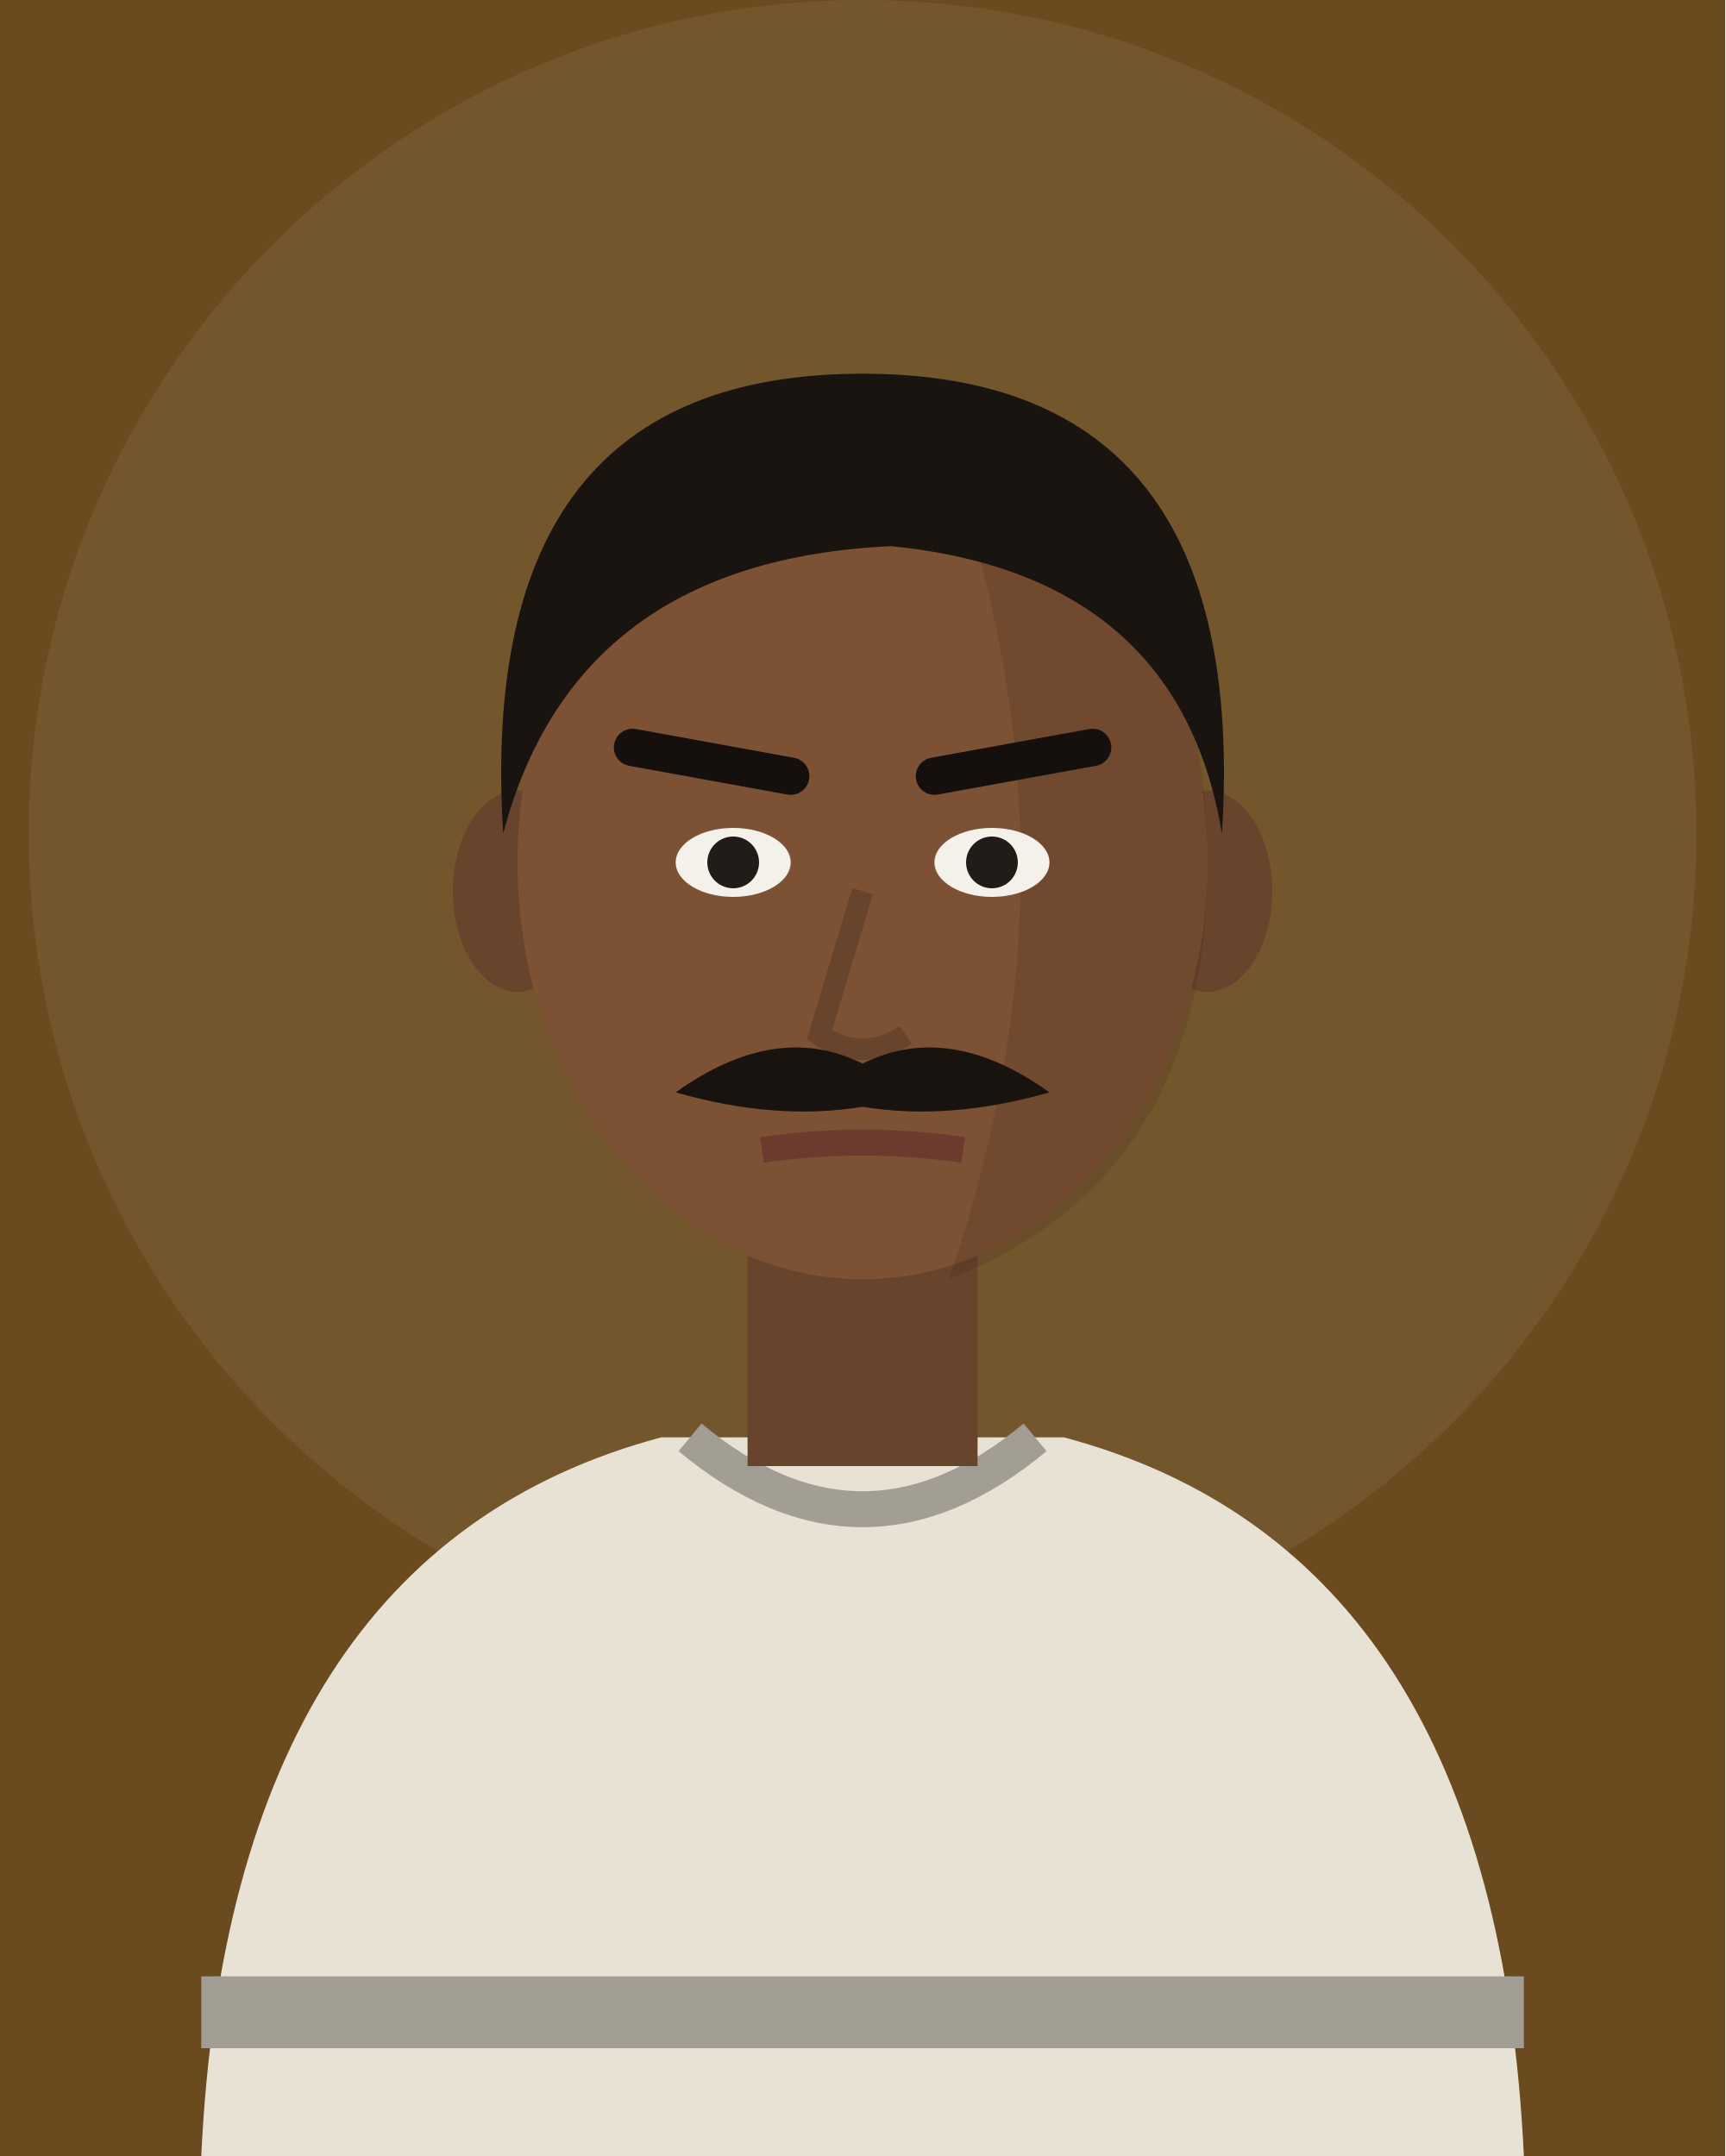
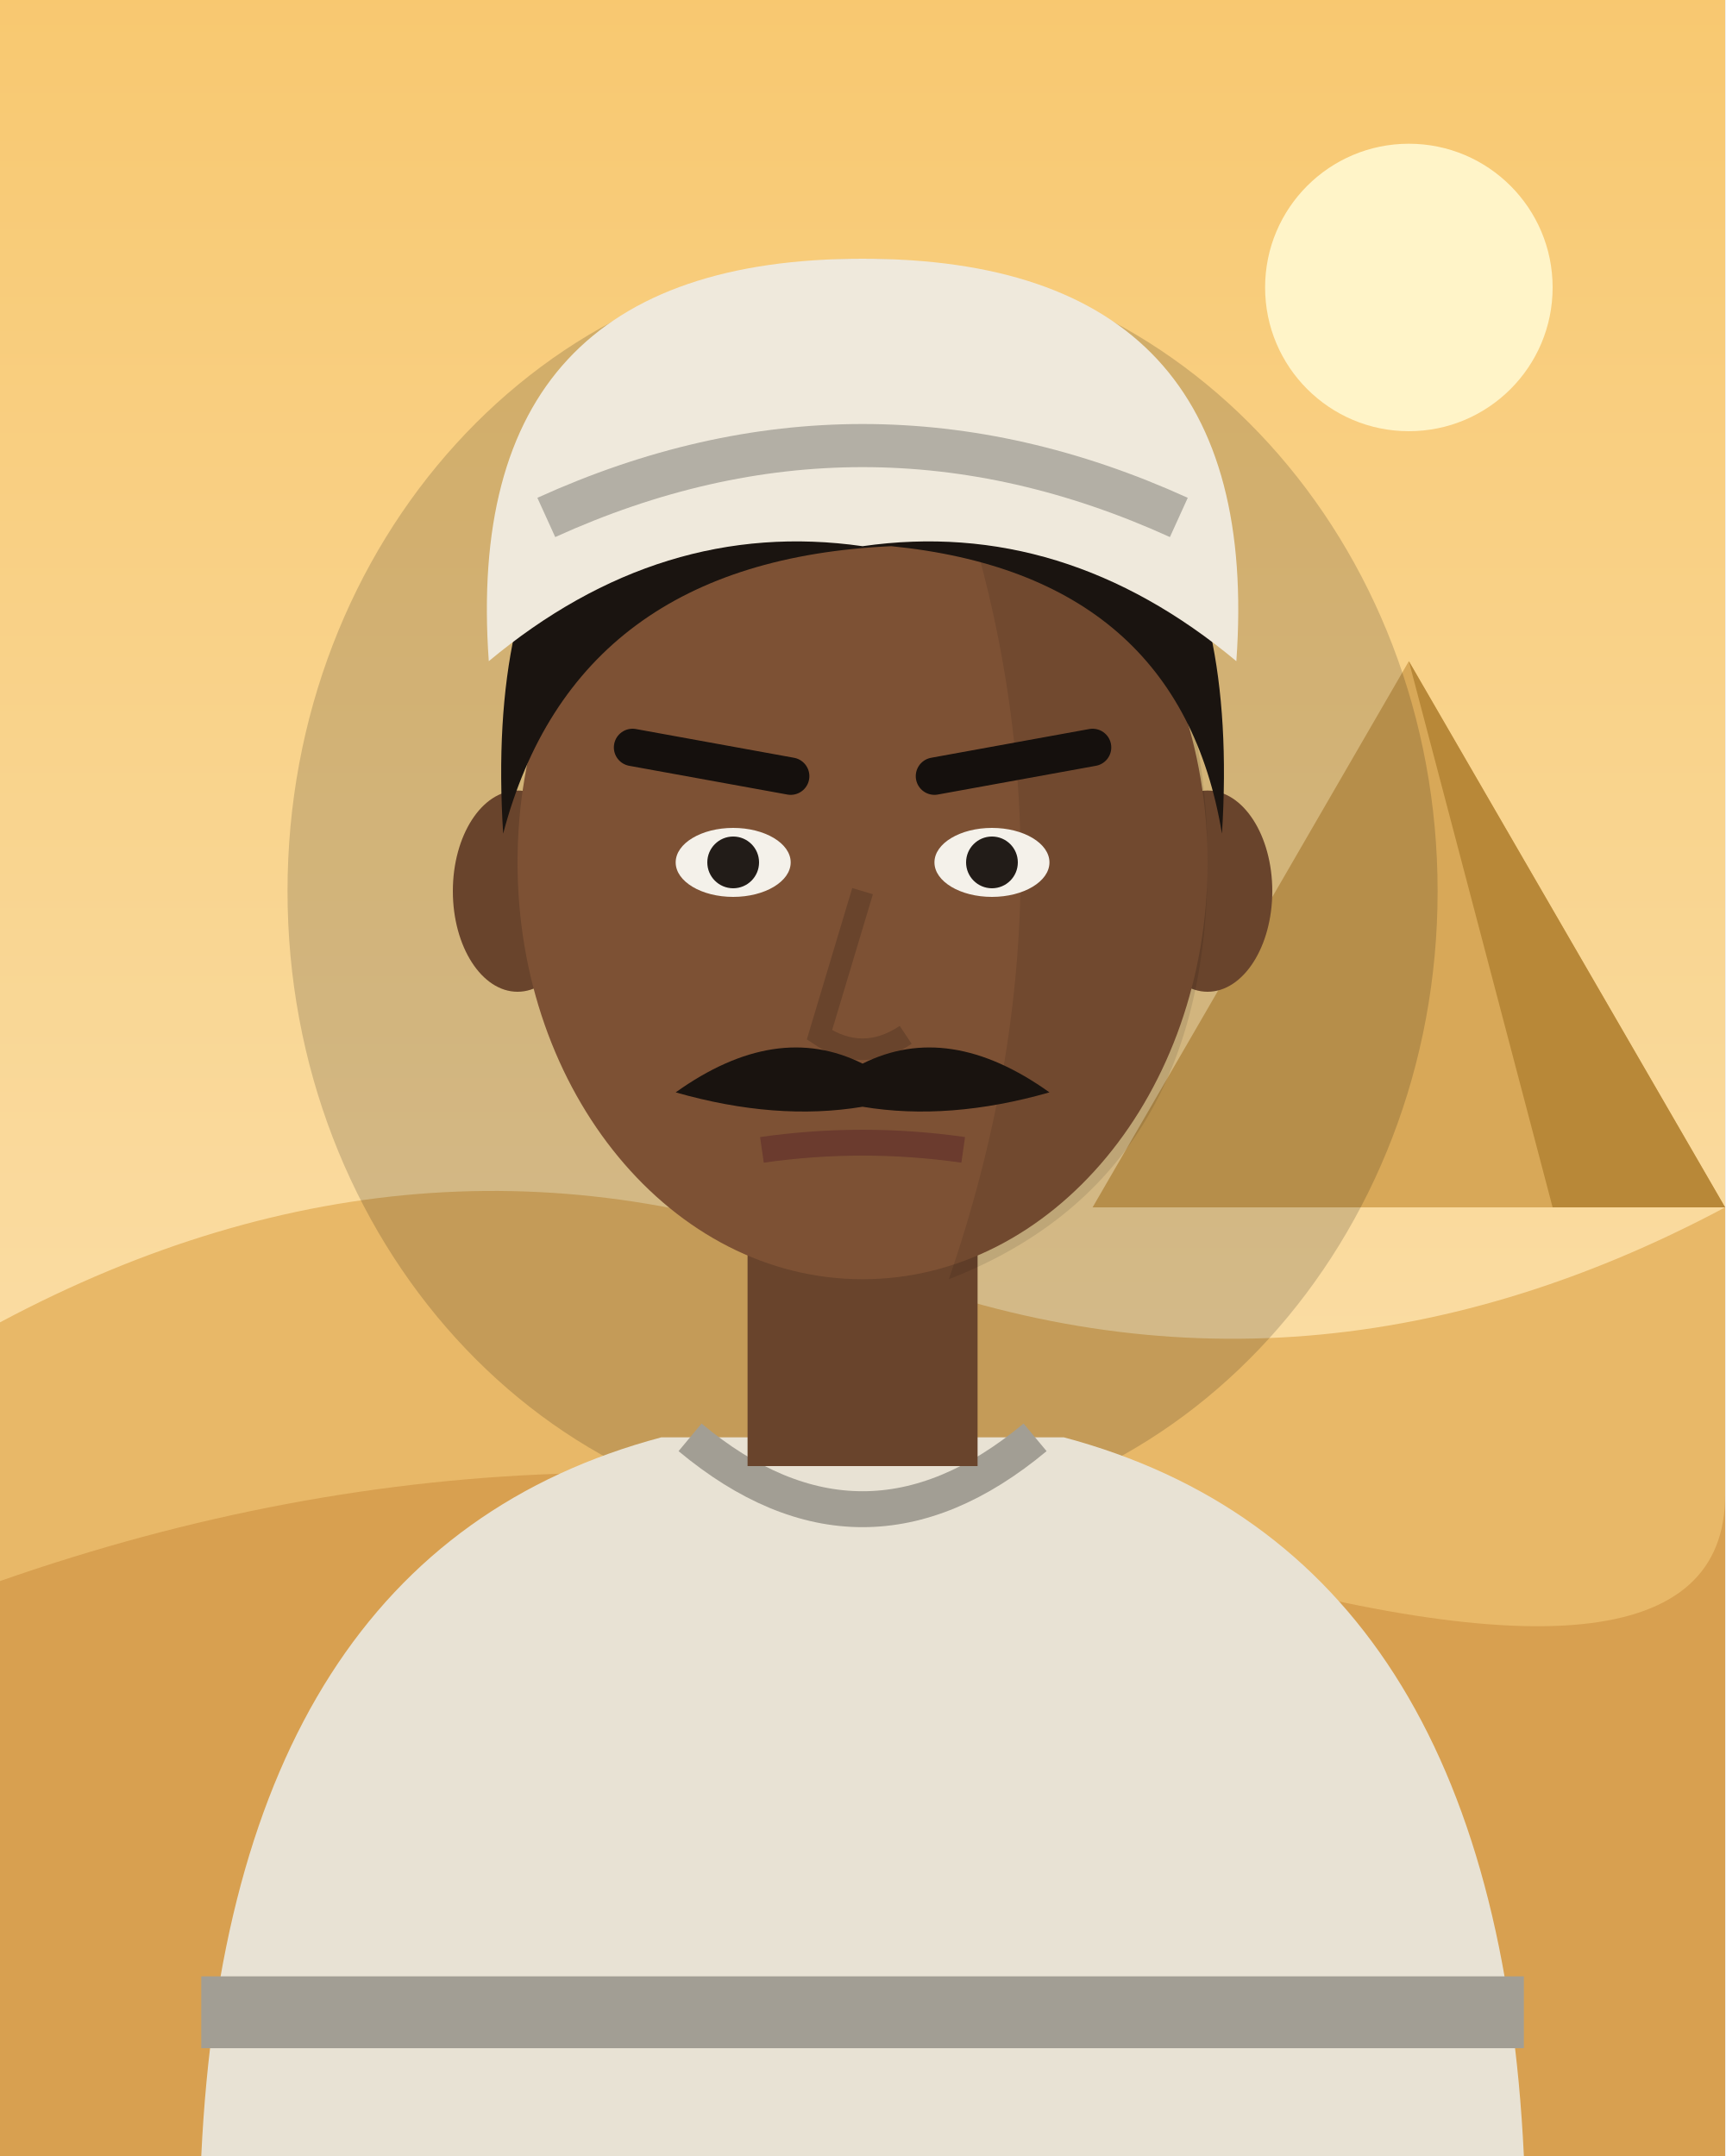
<svg xmlns="http://www.w3.org/2000/svg" viewBox="0 0 120 150" role="img" aria-label="Hassan Abdel-Rahim">
  <style>.fx{transform-box:fill-box;transform-origin:center}.tw{animation:tw 3s ease-in-out infinite}.pu{animation:pu 4s ease-in-out infinite}@keyframes tw{50%{opacity:.25}}@keyframes pu{50%{opacity:.55}}@keyframes spin{to{transform:rotate(360deg)}}@media (prefers-reduced-motion:reduce){*{animation:none!important}}</style>
-   <rect width="120" height="150" fill="#6a4a1e" />
-   <circle cx="60" cy="58" r="58" fill="#fff" opacity=".07" />
+   <defs>
+     <linearGradient id="s21" x1="0" y1="0" x2="0" y2="1">
+       <stop offset="0" stop-color="#f8c870" />
+       <stop offset="1" stop-color="#fbe8c0" />
+     </linearGradient>
+   </defs>
+   <rect width="120" height="150" fill="url(#s21)" />
+   <circle cx="98" cy="20" r="10" fill="#fff4c8" />
+   <path d="M76 84 L98 46 L120 84Z" fill="#d8a858" />
+   <path d="M98 46 L120 84 H108Z" fill="#b88838" />
+   <path d="M0 92 Q30 76 60 88 T120 84 V150 H0Z" fill="#e8b868" />
+   <path d="M0 110 Q40 96 80 108 T120 104 V150 H0Z" fill="#d8a050" />
+   <ellipse cx="60" cy="62" rx="40" ry="44" fill="#000" opacity=".16" />
  <path d="M14 150 Q16 108 46 100 H74 Q104 108 106 150Z" fill="#e8e2d4" />
  <path d="M48 100 Q60 110 72 100" stroke="#a29e94" stroke-width="2.5" fill="none" />
  <path d="M14 140 H106" stroke="#a29e94" stroke-width="5" />
  <rect x="52" y="86" width="16" height="16" fill="#69442c" />
  <ellipse cx="36" cy="62" rx="4.5" ry="7" fill="#69442c" />
  <ellipse cx="84" cy="62" rx="4.5" ry="7" fill="#69442c" />
  <ellipse cx="60" cy="60" rx="24" ry="29" fill="#7d5134" />
  <path d="M66 32 Q84 38 84 60 Q84 82 66 89 Q76 60 66 32Z" fill="#000" opacity=".1" />
  <path d="M35 58 Q33 26 60 26 Q87 26 85 58 Q82 40 62 38 Q40 39 35 58Z" fill="#1a1410" />
  <path d="M44 52 L55 54 M65 54 L76 52" stroke="#15100d" stroke-width="2.6" stroke-linecap="round" />
  <ellipse cx="51" cy="60" rx="4" ry="2.4" fill="#f4f1ea" />
  <circle cx="51" cy="60" r="1.8" fill="#221c18" />
  <ellipse cx="69" cy="60" rx="4" ry="2.4" fill="#f4f1ea" />
  <circle cx="69" cy="60" r="1.8" fill="#221c18" />
  <path d="M60 62 L57 72 Q60 74 63 72" fill="none" stroke="#69442c" stroke-width="1.5" />
  <path d="M53 80 Q60 79 67 80" stroke="#6b3b2e" stroke-width="1.8" fill="none" />
  <path d="M47 76 Q54 71 60 74 Q66 71 73 76 Q66 78 60 77 Q54 78 47 76Z" fill="#19130f" />
+   <path d="M34 46 Q32 18 60 18 Q88 18 86 46 Q74 36 60 38 Q46 36 34 46Z" fill="#efe9dc" />
+   <path d="M38 36 Q60 26 82 36" stroke="#b3afa5" stroke-width="3" fill="none" />
</svg>
